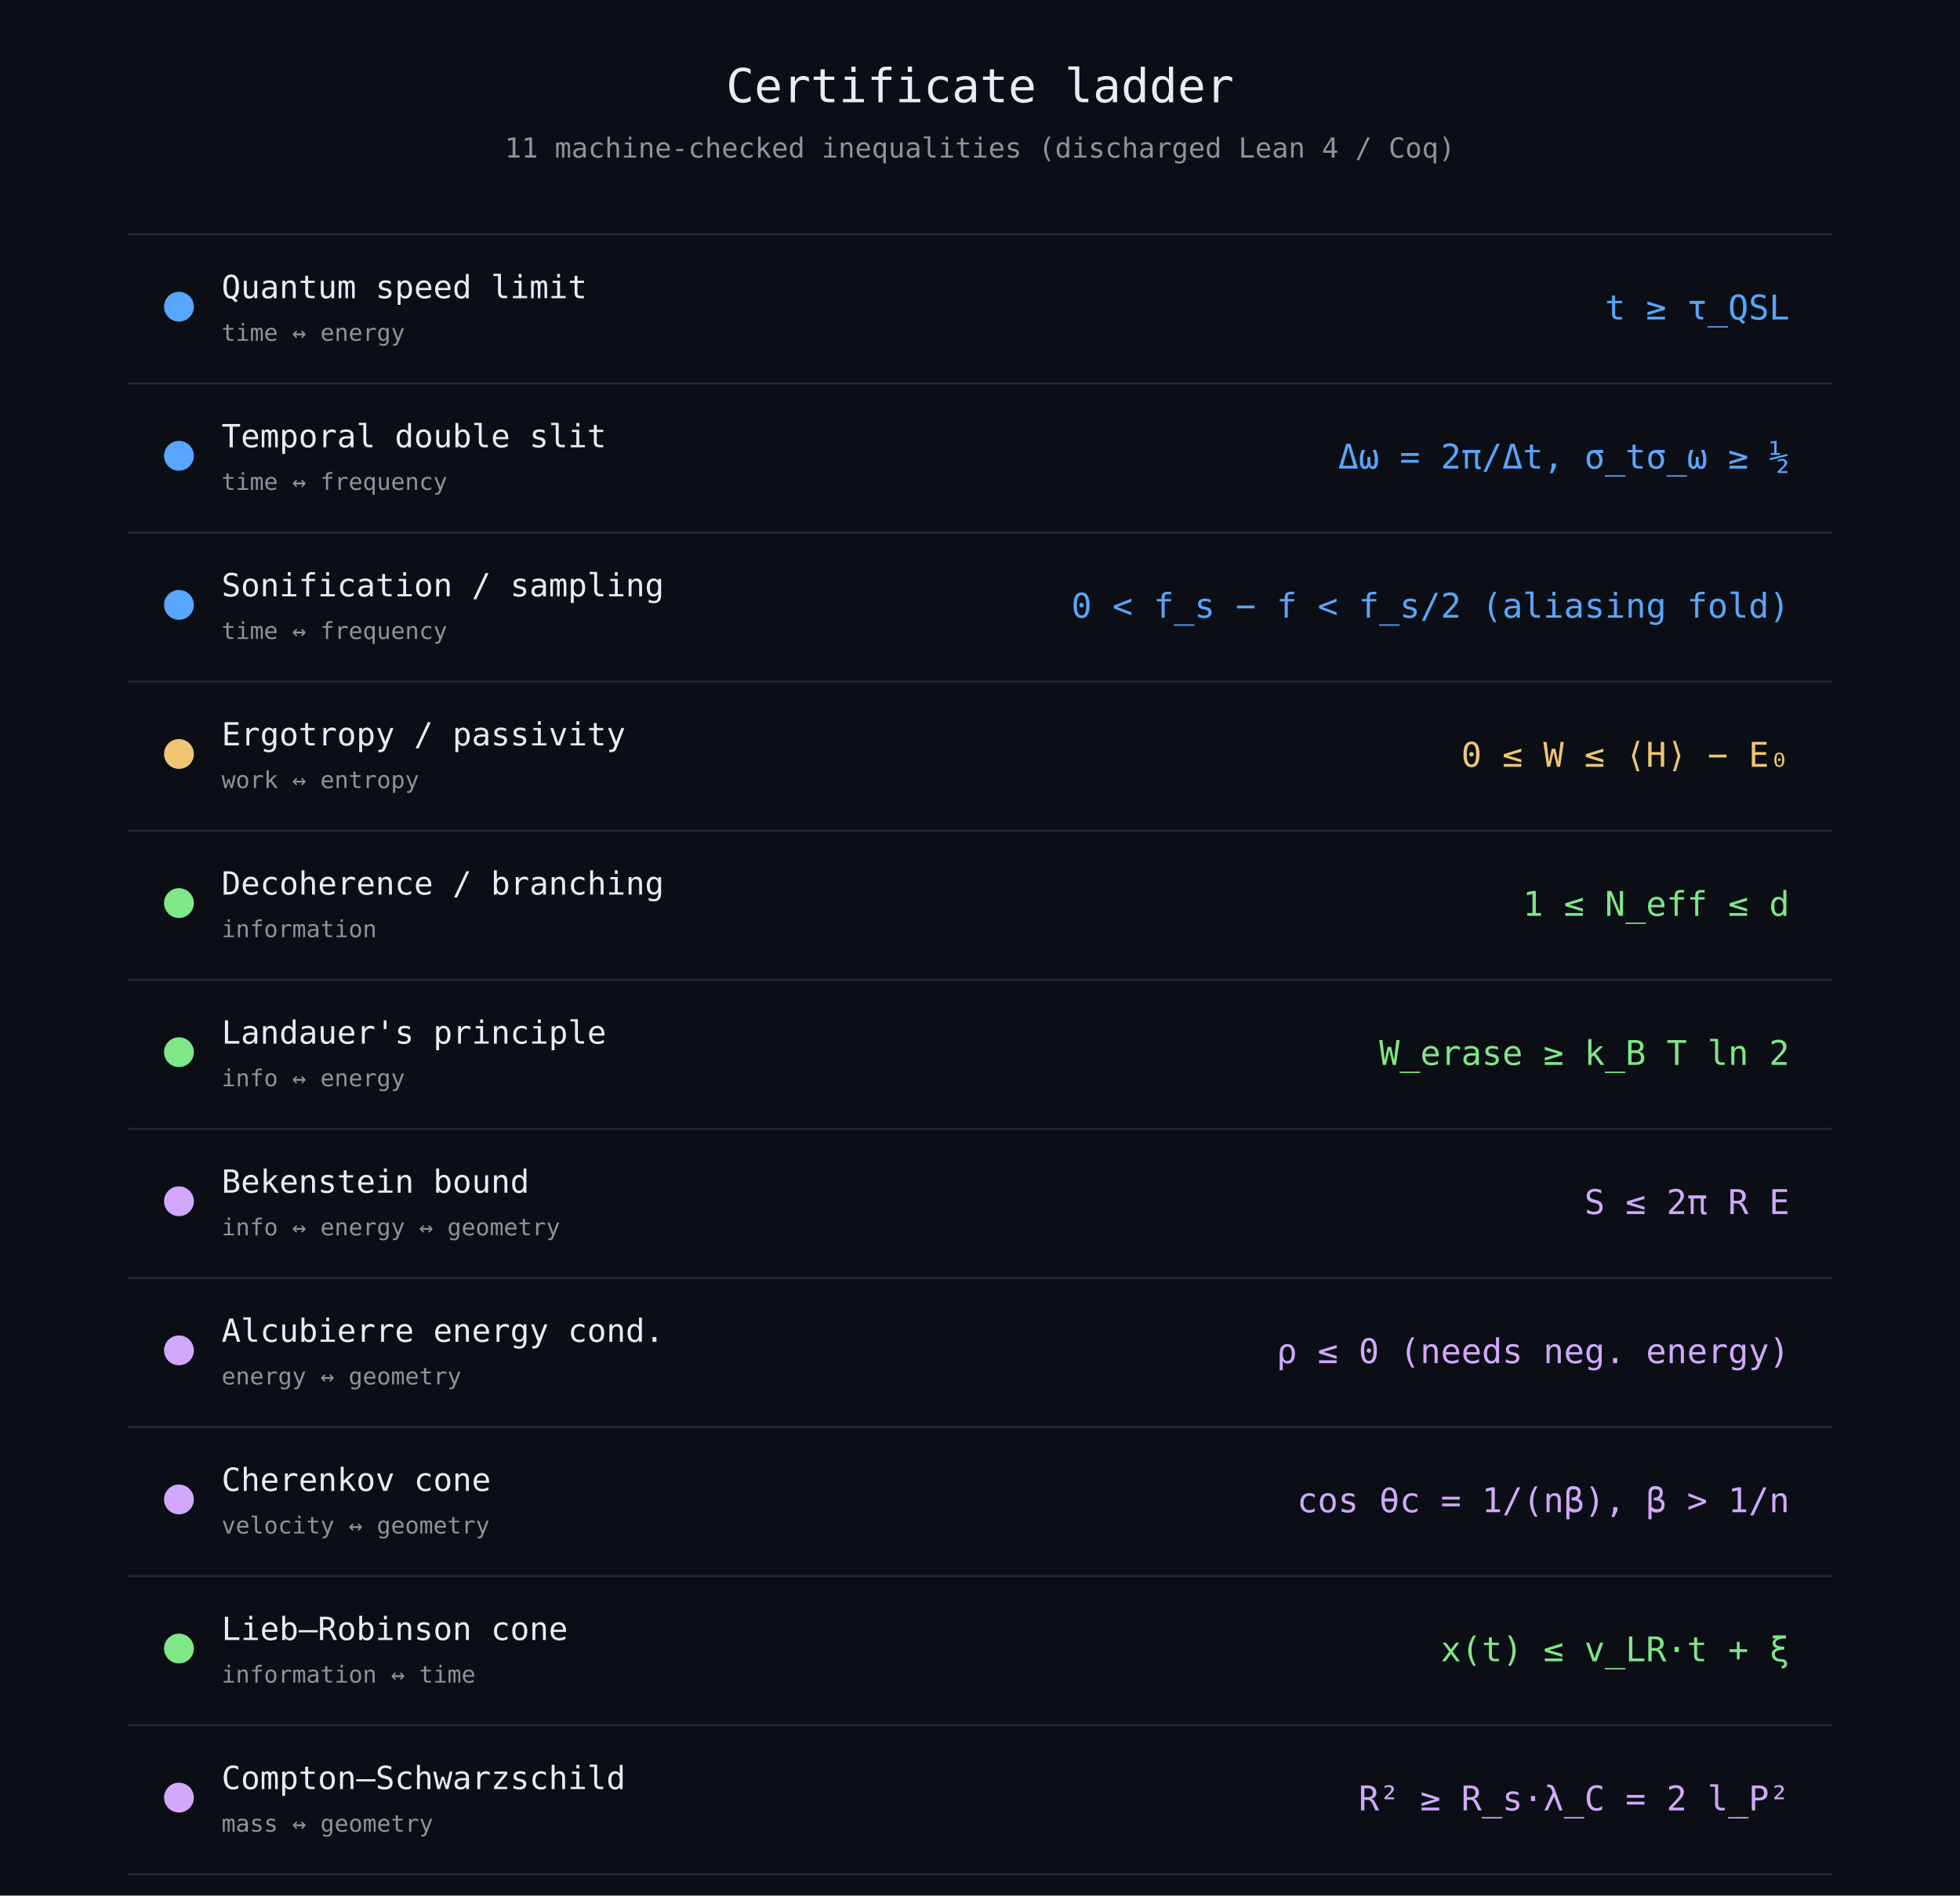
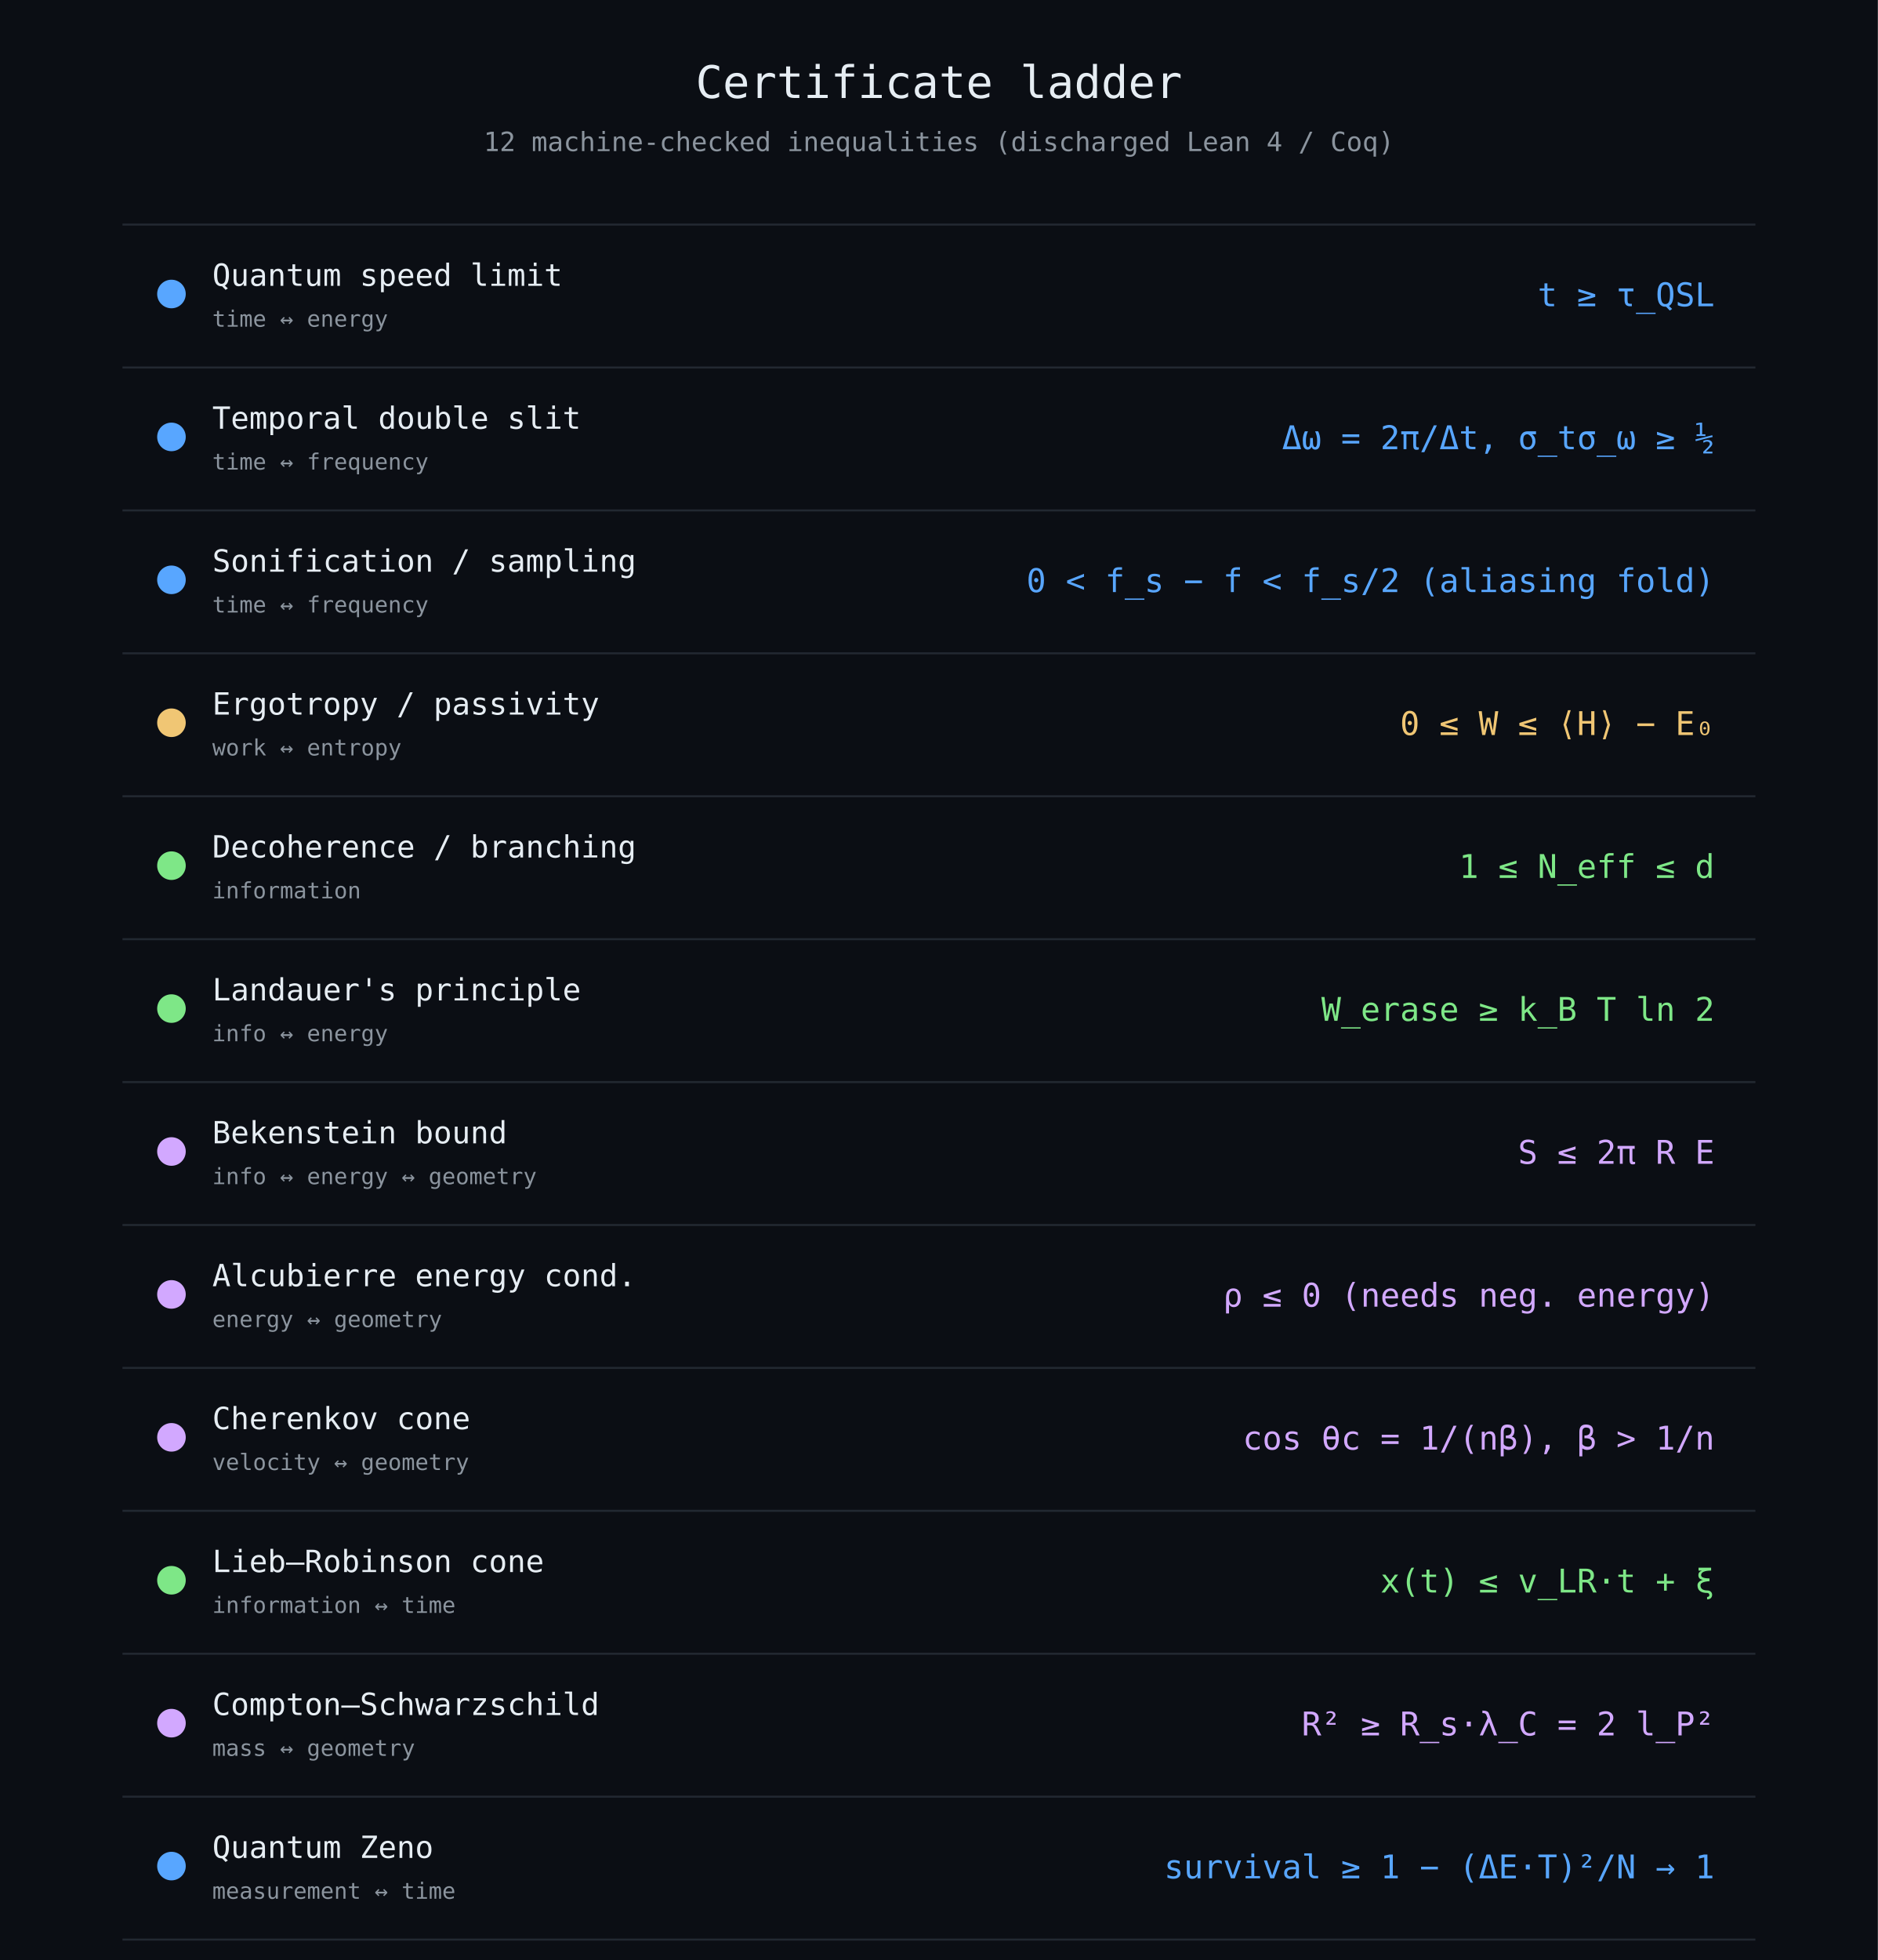
- <svg xmlns="http://www.w3.org/2000/svg" width="920" height="890" viewBox="0 0 920 890">
-   <rect width="920" height="890" fill="#0b0e14" />
+ <svg xmlns="http://www.w3.org/2000/svg" width="920" height="960" viewBox="0 0 920 960">
+   <rect width="920" height="960" fill="#0b0e14" />
  <text x="460" y="48" font-size="22" fill="#e6edf3" text-anchor="middle" font-family="monospace">Certificate ladder</text>
-   <text x="460" y="74" font-size="13" fill="#8b949e" text-anchor="middle" font-family="monospace">11 machine-checked inequalities (discharged Lean 4 / Coq)</text>
+   <text x="460" y="74" font-size="13" fill="#8b949e" text-anchor="middle" font-family="monospace">12 machine-checked inequalities (discharged Lean 4 / Coq)</text>
  <line x1="60" y1="110" x2="860" y2="110" stroke="#222831" stroke-width="1" opacity="1" />
  <circle cx="84" cy="144" r="7" fill="#58a6ff" stroke="none" stroke-width="0" opacity="1" />
  <text x="104" y="140" font-size="15" fill="#e6edf3" text-anchor="start" font-family="monospace">Quantum speed limit</text>
  <text x="104" y="160" font-size="11" fill="#8b949e" text-anchor="start" font-family="monospace">time ↔ energy</text>
  <text x="840" y="150" font-size="16" fill="#58a6ff" text-anchor="end" font-family="monospace">t ≥ τ_QSL</text>
  <line x1="60" y1="180" x2="860" y2="180" stroke="#222831" stroke-width="1" opacity="1" />
  <circle cx="84" cy="214" r="7" fill="#58a6ff" stroke="none" stroke-width="0" opacity="1" />
  <text x="104" y="210" font-size="15" fill="#e6edf3" text-anchor="start" font-family="monospace">Temporal double slit</text>
  <text x="104" y="230" font-size="11" fill="#8b949e" text-anchor="start" font-family="monospace">time ↔ frequency</text>
  <text x="840" y="220" font-size="16" fill="#58a6ff" text-anchor="end" font-family="monospace">Δω = 2π/Δt,  σ_tσ_ω ≥ ½</text>
  <line x1="60" y1="250" x2="860" y2="250" stroke="#222831" stroke-width="1" opacity="1" />
  <circle cx="84" cy="284" r="7" fill="#58a6ff" stroke="none" stroke-width="0" opacity="1" />
  <text x="104" y="280" font-size="15" fill="#e6edf3" text-anchor="start" font-family="monospace">Sonification / sampling</text>
  <text x="104" y="300" font-size="11" fill="#8b949e" text-anchor="start" font-family="monospace">time ↔ frequency</text>
  <text x="840" y="290" font-size="16" fill="#58a6ff" text-anchor="end" font-family="monospace">0 &lt; f_s − f &lt; f_s/2  (aliasing fold)</text>
  <line x1="60" y1="320" x2="860" y2="320" stroke="#222831" stroke-width="1" opacity="1" />
  <circle cx="84" cy="354" r="7" fill="#f0c674" stroke="none" stroke-width="0" opacity="1" />
  <text x="104" y="350" font-size="15" fill="#e6edf3" text-anchor="start" font-family="monospace">Ergotropy / passivity</text>
  <text x="104" y="370" font-size="11" fill="#8b949e" text-anchor="start" font-family="monospace">work ↔ entropy</text>
  <text x="840" y="360" font-size="16" fill="#f0c674" text-anchor="end" font-family="monospace">0 ≤ W ≤ ⟨H⟩ − E₀</text>
  <line x1="60" y1="390" x2="860" y2="390" stroke="#222831" stroke-width="1" opacity="1" />
  <circle cx="84" cy="424" r="7" fill="#7ee787" stroke="none" stroke-width="0" opacity="1" />
  <text x="104" y="420" font-size="15" fill="#e6edf3" text-anchor="start" font-family="monospace">Decoherence / branching</text>
  <text x="104" y="440" font-size="11" fill="#8b949e" text-anchor="start" font-family="monospace">information</text>
  <text x="840" y="430" font-size="16" fill="#7ee787" text-anchor="end" font-family="monospace">1 ≤ N_eff ≤ d</text>
  <line x1="60" y1="460" x2="860" y2="460" stroke="#222831" stroke-width="1" opacity="1" />
  <circle cx="84" cy="494" r="7" fill="#7ee787" stroke="none" stroke-width="0" opacity="1" />
  <text x="104" y="490" font-size="15" fill="#e6edf3" text-anchor="start" font-family="monospace">Landauer's principle</text>
  <text x="104" y="510" font-size="11" fill="#8b949e" text-anchor="start" font-family="monospace">info ↔ energy</text>
  <text x="840" y="500" font-size="16" fill="#7ee787" text-anchor="end" font-family="monospace">W_erase ≥ k_B T ln 2</text>
  <line x1="60" y1="530" x2="860" y2="530" stroke="#222831" stroke-width="1" opacity="1" />
  <circle cx="84" cy="564" r="7" fill="#d2a8ff" stroke="none" stroke-width="0" opacity="1" />
  <text x="104" y="560" font-size="15" fill="#e6edf3" text-anchor="start" font-family="monospace">Bekenstein bound</text>
  <text x="104" y="580" font-size="11" fill="#8b949e" text-anchor="start" font-family="monospace">info ↔ energy ↔ geometry</text>
  <text x="840" y="570" font-size="16" fill="#d2a8ff" text-anchor="end" font-family="monospace">S ≤ 2π R E</text>
  <line x1="60" y1="600" x2="860" y2="600" stroke="#222831" stroke-width="1" opacity="1" />
  <circle cx="84" cy="634" r="7" fill="#d2a8ff" stroke="none" stroke-width="0" opacity="1" />
  <text x="104" y="630" font-size="15" fill="#e6edf3" text-anchor="start" font-family="monospace">Alcubierre energy cond.</text>
  <text x="104" y="650" font-size="11" fill="#8b949e" text-anchor="start" font-family="monospace">energy ↔ geometry</text>
  <text x="840" y="640" font-size="16" fill="#d2a8ff" text-anchor="end" font-family="monospace">ρ ≤ 0  (needs neg. energy)</text>
  <line x1="60" y1="670" x2="860" y2="670" stroke="#222831" stroke-width="1" opacity="1" />
  <circle cx="84" cy="704" r="7" fill="#d2a8ff" stroke="none" stroke-width="0" opacity="1" />
  <text x="104" y="700" font-size="15" fill="#e6edf3" text-anchor="start" font-family="monospace">Cherenkov cone</text>
  <text x="104" y="720" font-size="11" fill="#8b949e" text-anchor="start" font-family="monospace">velocity ↔ geometry</text>
  <text x="840" y="710" font-size="16" fill="#d2a8ff" text-anchor="end" font-family="monospace">cos θc = 1/(nβ),  β &gt; 1/n</text>
  <line x1="60" y1="740" x2="860" y2="740" stroke="#222831" stroke-width="1" opacity="1" />
  <circle cx="84" cy="774" r="7" fill="#7ee787" stroke="none" stroke-width="0" opacity="1" />
  <text x="104" y="770" font-size="15" fill="#e6edf3" text-anchor="start" font-family="monospace">Lieb–Robinson cone</text>
  <text x="104" y="790" font-size="11" fill="#8b949e" text-anchor="start" font-family="monospace">information ↔ time</text>
  <text x="840" y="780" font-size="16" fill="#7ee787" text-anchor="end" font-family="monospace">x(t) ≤ v_LR·t + ξ</text>
  <line x1="60" y1="810" x2="860" y2="810" stroke="#222831" stroke-width="1" opacity="1" />
  <circle cx="84" cy="844" r="7" fill="#d2a8ff" stroke="none" stroke-width="0" opacity="1" />
  <text x="104" y="840" font-size="15" fill="#e6edf3" text-anchor="start" font-family="monospace">Compton–Schwarzschild</text>
  <text x="104" y="860" font-size="11" fill="#8b949e" text-anchor="start" font-family="monospace">mass ↔ geometry</text>
  <text x="840" y="850" font-size="16" fill="#d2a8ff" text-anchor="end" font-family="monospace">R² ≥ R_s·λ_C = 2 l_P²</text>
  <line x1="60" y1="880" x2="860" y2="880" stroke="#222831" stroke-width="1" opacity="1" />
+   <circle cx="84" cy="914" r="7" fill="#58a6ff" stroke="none" stroke-width="0" opacity="1" />
+   <text x="104" y="910" font-size="15" fill="#e6edf3" text-anchor="start" font-family="monospace">Quantum Zeno</text>
+   <text x="104" y="930" font-size="11" fill="#8b949e" text-anchor="start" font-family="monospace">measurement ↔ time</text>
+   <text x="840" y="920" font-size="16" fill="#58a6ff" text-anchor="end" font-family="monospace">survival ≥ 1 − (ΔE·T)²/N → 1</text>
+   <line x1="60" y1="950" x2="860" y2="950" stroke="#222831" stroke-width="1" opacity="1" />
</svg>
